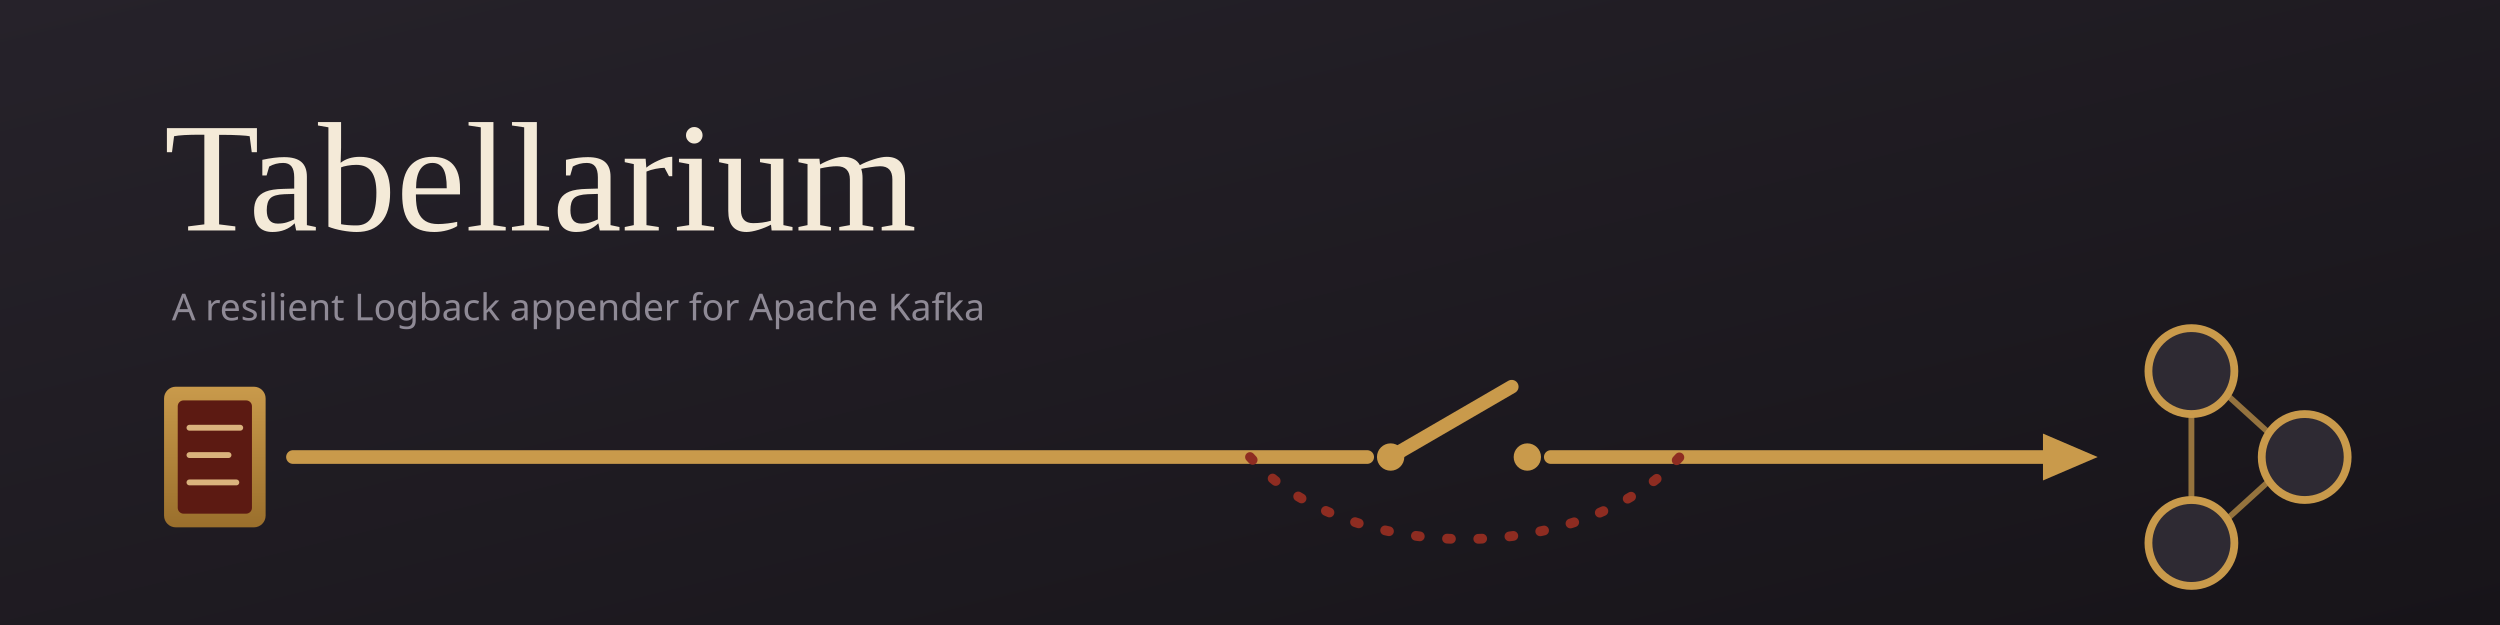
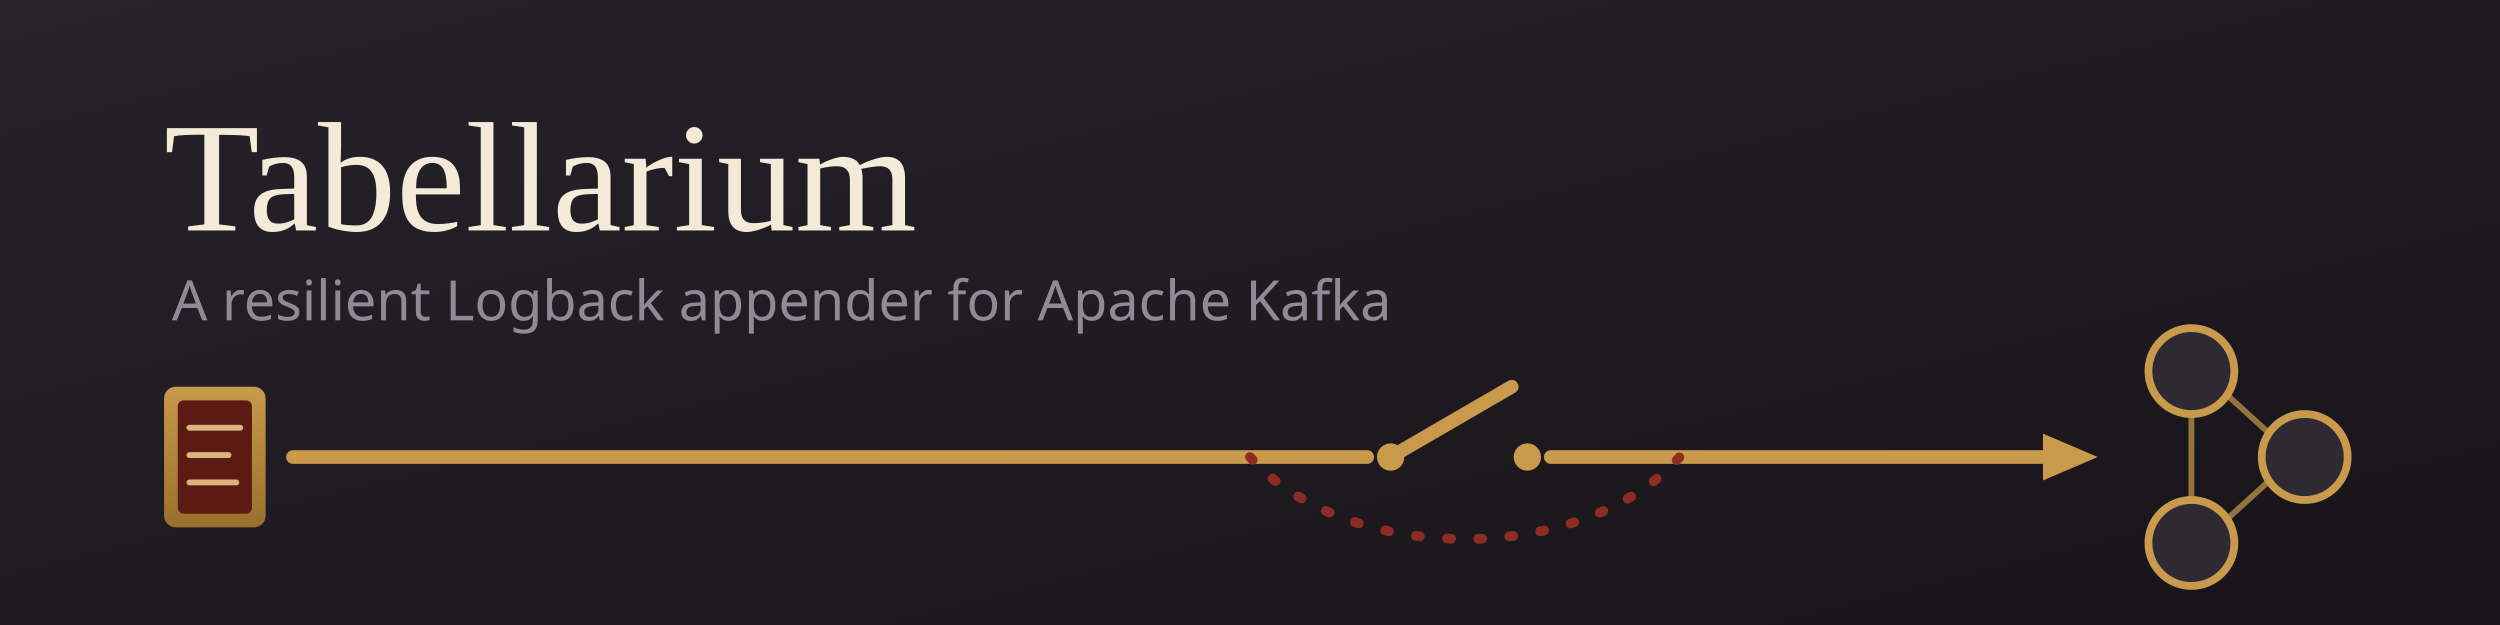
<svg xmlns="http://www.w3.org/2000/svg" viewBox="0 0 1280 320" role="img" aria-label="Tabellarium banner, delivery road style">
  <defs>
    <linearGradient id="bnrBg3" x1="0" y1="0" x2="1" y2="1">
      <stop offset="0" stop-color="#26222A" />
      <stop offset="1" stop-color="#171419" />
    </linearGradient>
    <linearGradient id="wood3" x1="0" y1="0" x2="0" y2="1">
      <stop offset="0" stop-color="#C99A4B" />
      <stop offset="1" stop-color="#9A6F2C" />
    </linearGradient>
  </defs>
  <rect width="1280" height="320" fill="url(#bnrBg3)" />
  <text x="84" y="118" font-family="Georgia, 'Times New Roman', serif" font-size="80" fill="#F4EAD8">Tabellarium</text>
-   <text x="88" y="164" font-family="Verdana, Geneva, sans-serif" font-size="19" fill="#8F8A96">A resilient Logback appender for Apache Kafka</text>
+   <text x="88" y="164" font-family="Verdana, Geneva, sans-serif" font-size="28.5" fill="#8F8A96">A resilient Logback appender for Apache Kafka</text>
  <g transform="translate(0 40)">
    <g transform="translate(84 158)">
      <rect x="0" y="0" width="52" height="72" rx="6" fill="url(#wood3)" />
      <rect x="7" y="7" width="38" height="58" rx="3" fill="#5C1A12" />
      <g stroke="#E8C388" stroke-width="3" stroke-linecap="round" opacity="0.9">
        <line x1="13" y1="21" x2="39" y2="21" />
        <line x1="13" y1="35" x2="33" y2="35" />
        <line x1="13" y1="49" x2="37" y2="49" />
      </g>
    </g>
    <line x1="150" y1="194" x2="700" y2="194" stroke="#C99A4B" stroke-width="7" stroke-linecap="round" />
    <circle cx="712" cy="194" r="7" fill="#C99A4B" />
    <circle cx="782" cy="194" r="7" fill="#C99A4B" />
    <line x1="712" y1="194" x2="774" y2="158" stroke="#C99A4B" stroke-width="7" stroke-linecap="round" />
    <line x1="794" y1="194" x2="1050" y2="194" stroke="#C99A4B" stroke-width="7" stroke-linecap="round" />
    <path d="M 1074 194 L 1046 182 L 1046 206 Z" fill="#C99A4B" />
    <path d="M 640 194 C 690 250, 810 250, 860 194" fill="none" stroke="#8E2C21" stroke-width="5" stroke-linecap="round" stroke-dasharray="2 14" />
    <g fill="#2E2A33" stroke="#C99A4B" stroke-width="4">
      <circle cx="1122" cy="150" r="22" />
      <circle cx="1122" cy="238" r="22" />
      <circle cx="1180" cy="194" r="22" />
    </g>
    <g stroke="#C99A4B" stroke-width="3" opacity="0.7">
      <line x1="1122" y1="172" x2="1122" y2="216" />
      <line x1="1140" y1="162" x2="1162" y2="182" />
      <line x1="1140" y1="226" x2="1162" y2="206" />
    </g>
  </g>
</svg>
